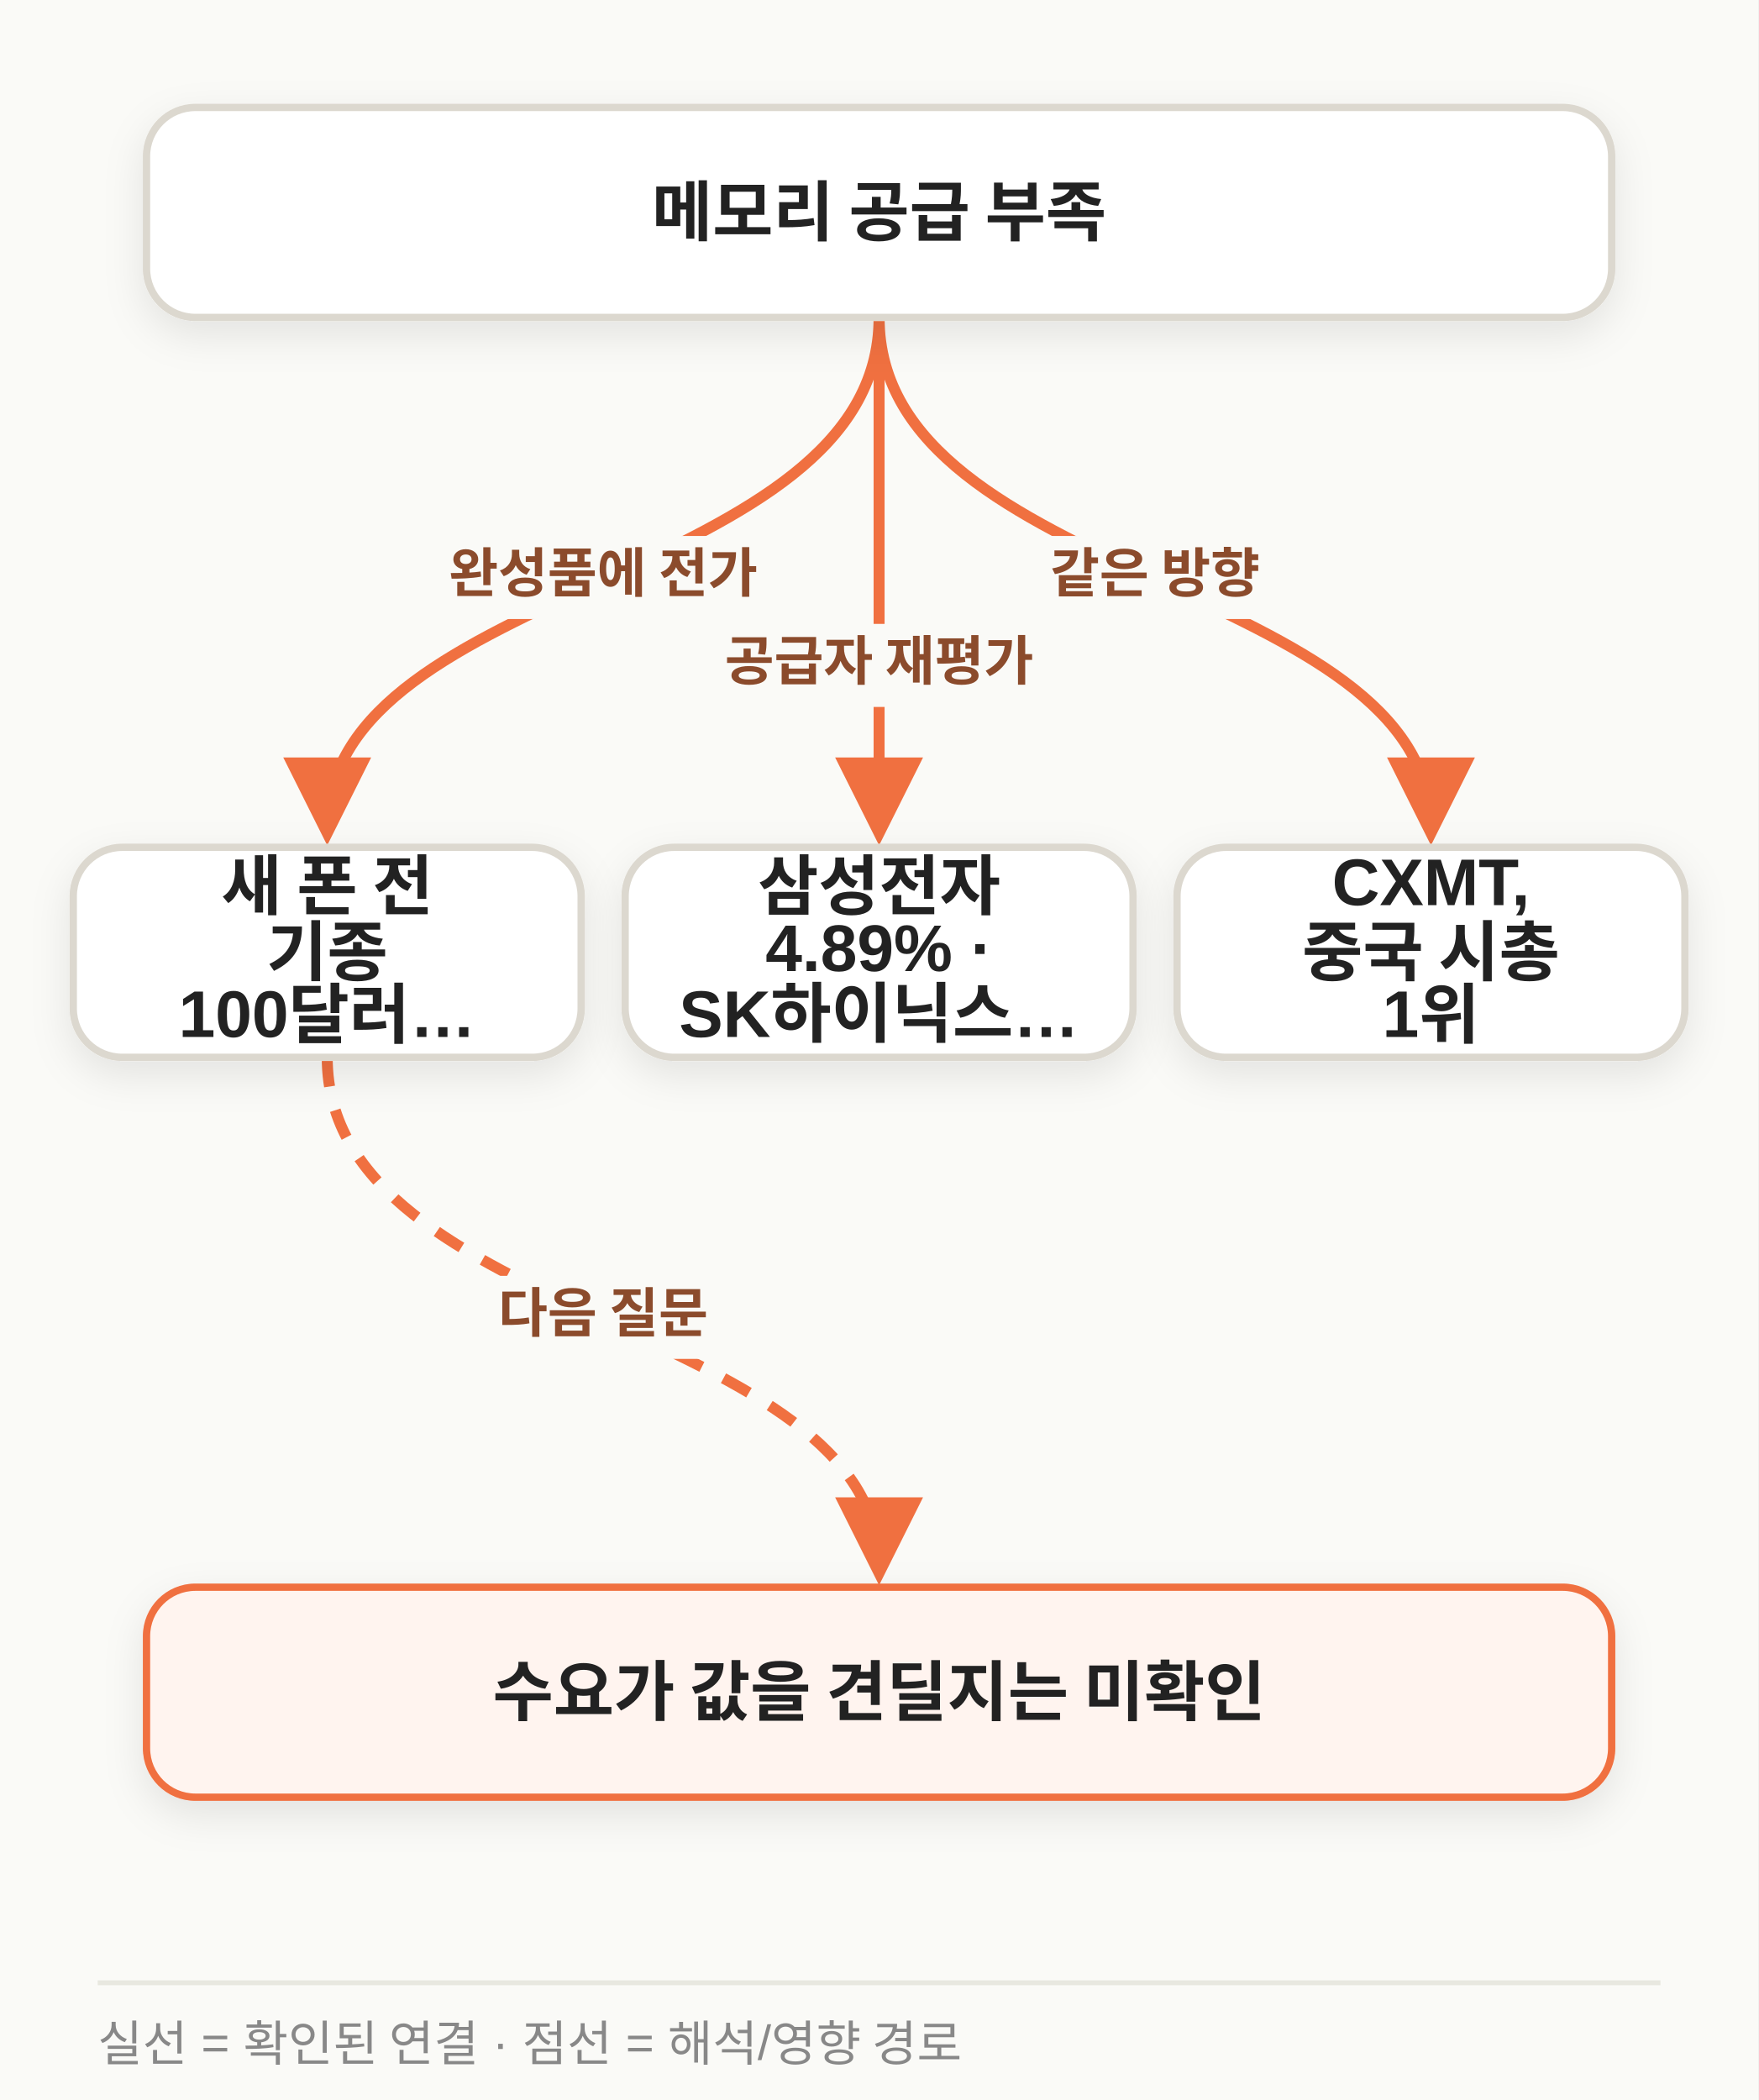
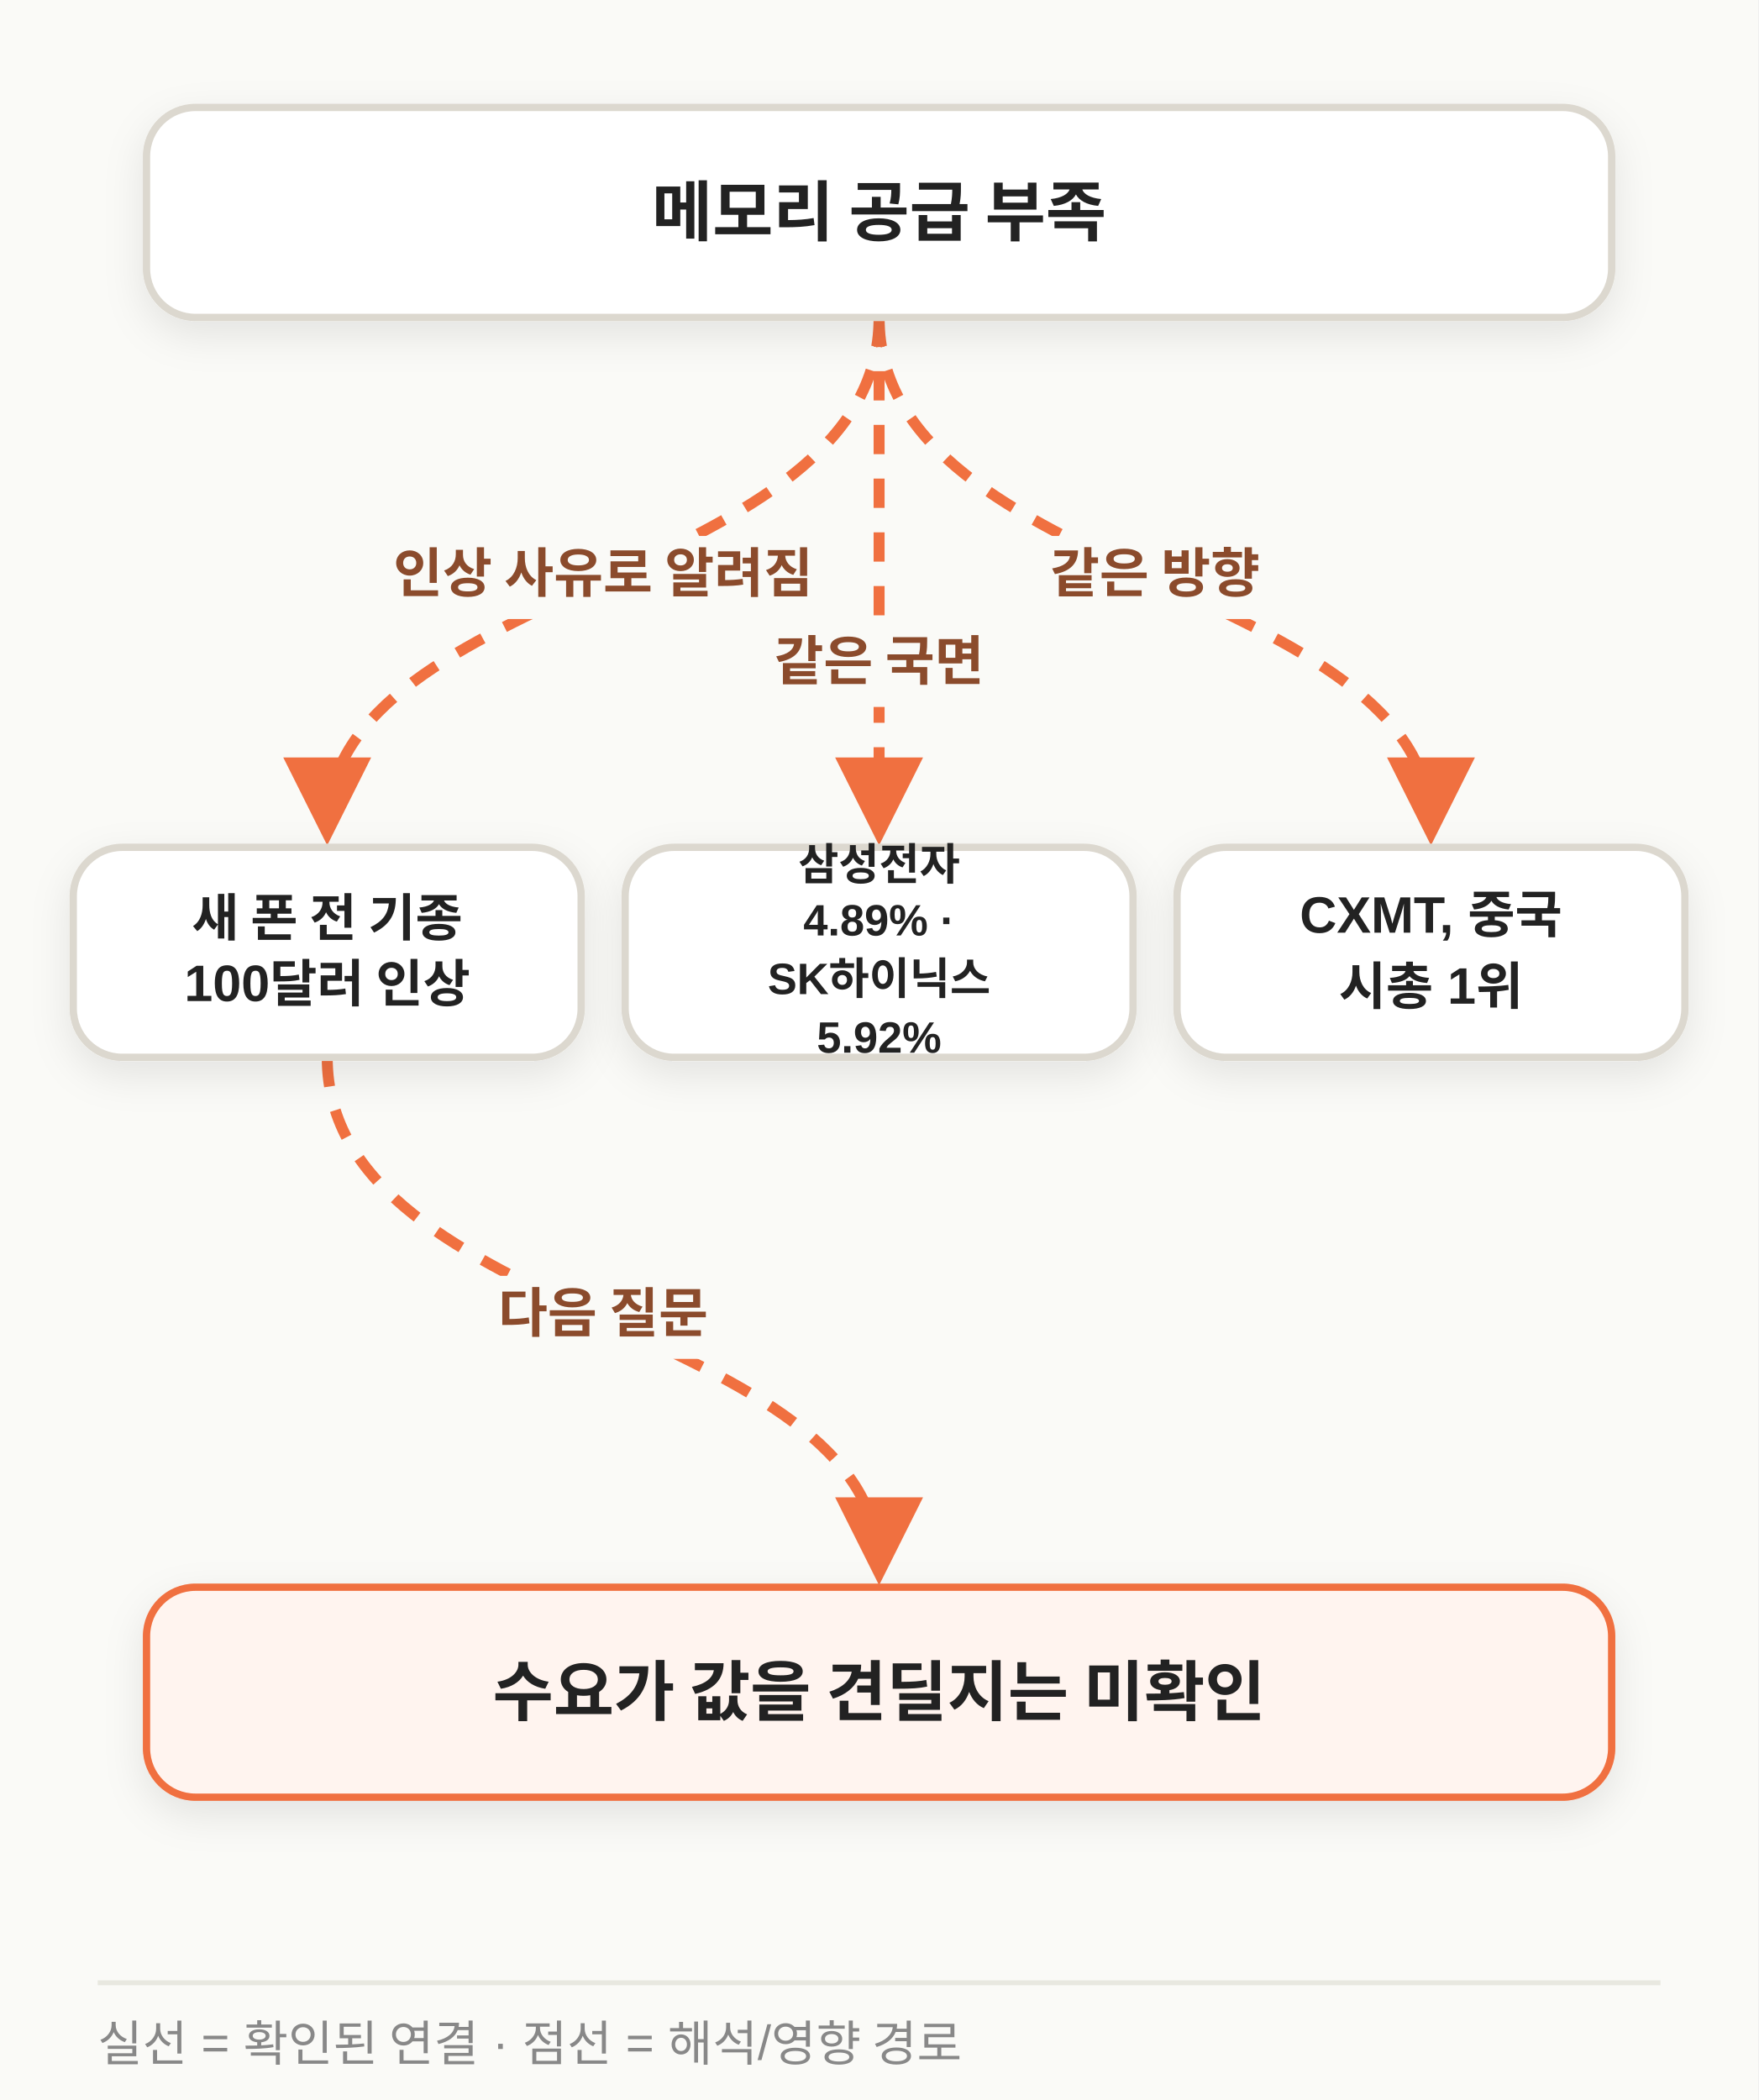
<svg xmlns="http://www.w3.org/2000/svg" width="720" height="860" viewBox="0 0 720 860" class="morning-diagram morning-diagram-mobile" data-mobile-layout="same-topology" data-motion-orientation="TB" data-motion-steps="5">
  <defs>
    <filter id="shadow" x="-20%" y="-20%" width="140%" height="160%">
      <feDropShadow dx="0" dy="6" stdDeviation="8" flood-color="#111111" flood-opacity=".09" />
    </filter>
    <marker id="arrow" viewBox="0 0 10 10" refX="8" refY="5" markerWidth="8" markerHeight="8" orient="auto-start-reverse">
      <path d="M 0 0 L 10 5 L 0 10 z" fill="#F07040" />
    </marker>
  </defs>
  <rect width="720" height="860" fill="#FAFAF7" />
  <g class="motion-step motion-edge" data-motion-step="1" data-from="A" data-to="B" style="--motion-delay:680ms">
-     <path d="M 360.0 130.0 C 360.0 238.5, 134.0 238.5, 134.0 339.0" fill="none" stroke="#F07040" stroke-width="4.5" marker-end="url(#arrow)" />
-     <rect x="154.5" y="219.5" width="185" height="34" rx="17" fill="#FAFAF7" />
-     <text x="247.0" y="242.5" text-anchor="middle" font-family="Apple SD Gothic Neo,Malgun Gothic,Arial,sans-serif" font-size="22" font-weight="800" fill="#8B4B2C">완성품에 전가</text>
+     <path d="M 360.0 130.0 C 360.0 238.5, 134.0 238.5, 134.0 339.0" fill="none" stroke="#F07040" stroke-width="4.5" stroke-dasharray="12 10" marker-end="url(#arrow)" />
+     <rect x="128.0" y="219.5" width="238" height="34" rx="17" fill="#FAFAF7" />
+     <text x="247.0" y="242.5" text-anchor="middle" font-family="Apple SD Gothic Neo,Malgun Gothic,Arial,sans-serif" font-size="22" font-weight="800" fill="#8B4B2C">인상 사유로 알려짐</text>
  </g>
  <g class="motion-step motion-edge" data-motion-step="1" data-from="A" data-to="C" style="--motion-delay:1360ms">
-     <path d="M 360.0 130.0 C 360.0 238.5, 360.0 238.5, 360.0 339.0" fill="none" stroke="#F07040" stroke-width="4.5" marker-end="url(#arrow)" />
-     <rect x="267.5" y="255.5" width="185" height="34" rx="17" fill="#FAFAF7" />
-     <text x="360.0" y="278.5" text-anchor="middle" font-family="Apple SD Gothic Neo,Malgun Gothic,Arial,sans-serif" font-size="22" font-weight="800" fill="#8B4B2C">공급자 재평가</text>
+     <path d="M 360.0 130.0 C 360.0 238.5, 360.0 238.5, 360.0 339.0" fill="none" stroke="#F07040" stroke-width="4.5" stroke-dasharray="12 10" marker-end="url(#arrow)" />
+     <rect x="288.5" y="255.5" width="143" height="34" rx="17" fill="#FAFAF7" />
+     <text x="360.0" y="278.5" text-anchor="middle" font-family="Apple SD Gothic Neo,Malgun Gothic,Arial,sans-serif" font-size="22" font-weight="800" fill="#8B4B2C">같은 국면</text>
  </g>
  <g class="motion-step motion-edge" data-motion-step="1" data-from="A" data-to="D" style="--motion-delay:2040ms">
-     <path d="M 360.0 130.0 C 360.0 238.5, 586.0 238.5, 586.0 339.0" fill="none" stroke="#F07040" stroke-width="4.5" marker-end="url(#arrow)" />
+     <path d="M 360.0 130.0 C 360.0 238.5, 586.0 238.5, 586.0 339.0" fill="none" stroke="#F07040" stroke-width="4.5" stroke-dasharray="12 10" marker-end="url(#arrow)" />
    <rect x="401.5" y="219.5" width="143" height="34" rx="17" fill="#FAFAF7" />
    <text x="473.0" y="242.5" text-anchor="middle" font-family="Apple SD Gothic Neo,Malgun Gothic,Arial,sans-serif" font-size="22" font-weight="800" fill="#8B4B2C">같은 방향</text>
  </g>
  <g class="motion-step motion-edge" data-motion-step="3" data-from="B" data-to="E" style="--motion-delay:4760ms">
    <path d="M 134.0 433.0 C 134.0 541.5, 360.0 541.5, 360.0 642.0" fill="none" stroke="#F07040" stroke-width="4.5" stroke-dasharray="12 10" marker-end="url(#arrow)" />
    <rect x="175.5" y="522.5" width="143" height="34" rx="17" fill="#FAFAF7" />
    <text x="247.0" y="545.5" text-anchor="middle" font-family="Apple SD Gothic Neo,Malgun Gothic,Arial,sans-serif" font-size="22" font-weight="800" fill="#8B4B2C">다음 질문</text>
  </g>
  <g class="motion-step motion-node" data-motion-step="0" style="--motion-delay:0ms;--motion-accent-delay:640ms">
    <rect class="motion-node-shape" x="60.0" y="44.0" width="600.0" height="86" rx="20" fill="#FFFFFF" stroke="#DCD8CF" stroke-width="3" filter="url(#shadow)" />
    <text x="360.0" y="87.0" text-anchor="middle" dominant-baseline="middle" font-family="Apple SD Gothic Neo,Malgun Gothic,Arial,sans-serif" font-size="27" font-weight="800" fill="#222222">메모리 공급 부족</text>
  </g>
  <g class="motion-step motion-node" data-motion-step="2" style="--motion-delay:2720ms;--motion-accent-delay:3360ms">
    <rect class="motion-node-shape" x="30.0" y="347.0" width="208.0" height="86" rx="20" fill="#FFFFFF" stroke="#DCD8CF" stroke-width="3" filter="url(#shadow)" />
-     <text x="134.0" y="363.0" text-anchor="middle" dominant-baseline="middle" font-family="Apple SD Gothic Neo,Malgun Gothic,Arial,sans-serif" font-size="27" font-weight="800" fill="#222222">새 폰 전</text>
-     <text x="134.0" y="390.0" text-anchor="middle" dominant-baseline="middle" font-family="Apple SD Gothic Neo,Malgun Gothic,Arial,sans-serif" font-size="27" font-weight="800" fill="#222222">기종</text>
-     <text x="134.0" y="417.0" text-anchor="middle" dominant-baseline="middle" font-family="Apple SD Gothic Neo,Malgun Gothic,Arial,sans-serif" font-size="27" font-weight="800" fill="#222222">100달러…</text>
+     <text x="134.0" y="376.0" text-anchor="middle" dominant-baseline="middle" font-family="Apple SD Gothic Neo,Malgun Gothic,Arial,sans-serif" font-size="21" font-weight="800" fill="#222222">새 폰 전 기종</text>
+     <text x="134.0" y="404.0" text-anchor="middle" dominant-baseline="middle" font-family="Apple SD Gothic Neo,Malgun Gothic,Arial,sans-serif" font-size="21" font-weight="800" fill="#222222">100달러 인상</text>
  </g>
  <g class="motion-step motion-node" data-motion-step="2" style="--motion-delay:3400ms;--motion-accent-delay:4040ms">
    <rect class="motion-node-shape" x="256.0" y="347.0" width="208.0" height="86" rx="20" fill="#FFFFFF" stroke="#DCD8CF" stroke-width="3" filter="url(#shadow)" />
-     <text x="360.0" y="363.0" text-anchor="middle" dominant-baseline="middle" font-family="Apple SD Gothic Neo,Malgun Gothic,Arial,sans-serif" font-size="27" font-weight="800" fill="#222222">삼성전자</text>
-     <text x="360.0" y="390.0" text-anchor="middle" dominant-baseline="middle" font-family="Apple SD Gothic Neo,Malgun Gothic,Arial,sans-serif" font-size="27" font-weight="800" fill="#222222">4.89% ·</text>
-     <text x="360.0" y="417.0" text-anchor="middle" dominant-baseline="middle" font-family="Apple SD Gothic Neo,Malgun Gothic,Arial,sans-serif" font-size="27" font-weight="800" fill="#222222">SK하이닉스…</text>
+     <text x="360.0" y="354.0" text-anchor="middle" dominant-baseline="middle" font-family="Apple SD Gothic Neo,Malgun Gothic,Arial,sans-serif" font-size="18" font-weight="800" fill="#222222">삼성전자</text>
+     <text x="360.0" y="378.0" text-anchor="middle" dominant-baseline="middle" font-family="Apple SD Gothic Neo,Malgun Gothic,Arial,sans-serif" font-size="18" font-weight="800" fill="#222222">4.89% ·</text>
+     <text x="360.0" y="402.0" text-anchor="middle" dominant-baseline="middle" font-family="Apple SD Gothic Neo,Malgun Gothic,Arial,sans-serif" font-size="18" font-weight="800" fill="#222222">SK하이닉스</text>
+     <text x="360.0" y="426.0" text-anchor="middle" dominant-baseline="middle" font-family="Apple SD Gothic Neo,Malgun Gothic,Arial,sans-serif" font-size="18" font-weight="800" fill="#222222">5.92%</text>
  </g>
  <g class="motion-step motion-node" data-motion-step="2" style="--motion-delay:4080ms;--motion-accent-delay:4720ms">
    <rect class="motion-node-shape" x="482.0" y="347.0" width="208.0" height="86" rx="20" fill="#FFFFFF" stroke="#DCD8CF" stroke-width="3" filter="url(#shadow)" />
-     <text x="586.0" y="363.0" text-anchor="middle" dominant-baseline="middle" font-family="Apple SD Gothic Neo,Malgun Gothic,Arial,sans-serif" font-size="27" font-weight="800" fill="#222222">CXMT,</text>
-     <text x="586.0" y="390.0" text-anchor="middle" dominant-baseline="middle" font-family="Apple SD Gothic Neo,Malgun Gothic,Arial,sans-serif" font-size="27" font-weight="800" fill="#222222">중국 시총</text>
-     <text x="586.0" y="417.0" text-anchor="middle" dominant-baseline="middle" font-family="Apple SD Gothic Neo,Malgun Gothic,Arial,sans-serif" font-size="27" font-weight="800" fill="#222222">1위</text>
+     <text x="586.0" y="376.0" text-anchor="middle" dominant-baseline="middle" font-family="Apple SD Gothic Neo,Malgun Gothic,Arial,sans-serif" font-size="21" font-weight="800" fill="#222222">CXMT, 중국</text>
+     <text x="586.0" y="404.0" text-anchor="middle" dominant-baseline="middle" font-family="Apple SD Gothic Neo,Malgun Gothic,Arial,sans-serif" font-size="21" font-weight="800" fill="#222222">시총 1위</text>
  </g>
  <g class="motion-step motion-node motion-risk" data-motion-step="4" style="--motion-delay:5440ms;--motion-accent-delay:6080ms">
    <rect class="motion-node-shape" x="60.0" y="650.0" width="600.0" height="86" rx="20" fill="#FFF4EF" stroke="#F07040" stroke-width="3" filter="url(#shadow)" />
    <text x="360.0" y="693.0" text-anchor="middle" dominant-baseline="middle" font-family="Apple SD Gothic Neo,Malgun Gothic,Arial,sans-serif" font-size="27" font-weight="800" fill="#222222">수요가 값을 견딜지는 미확인</text>
  </g>
  <line x1="40" y1="812" x2="680" y2="812" stroke="#E8E8E0" stroke-width="2" />
  <text x="40" y="844" font-family="Apple SD Gothic Neo,Malgun Gothic,Arial,sans-serif" font-size="20" fill="#888888">실선 = 확인된 연결 · 점선 = 해석/영향 경로</text>
</svg>
